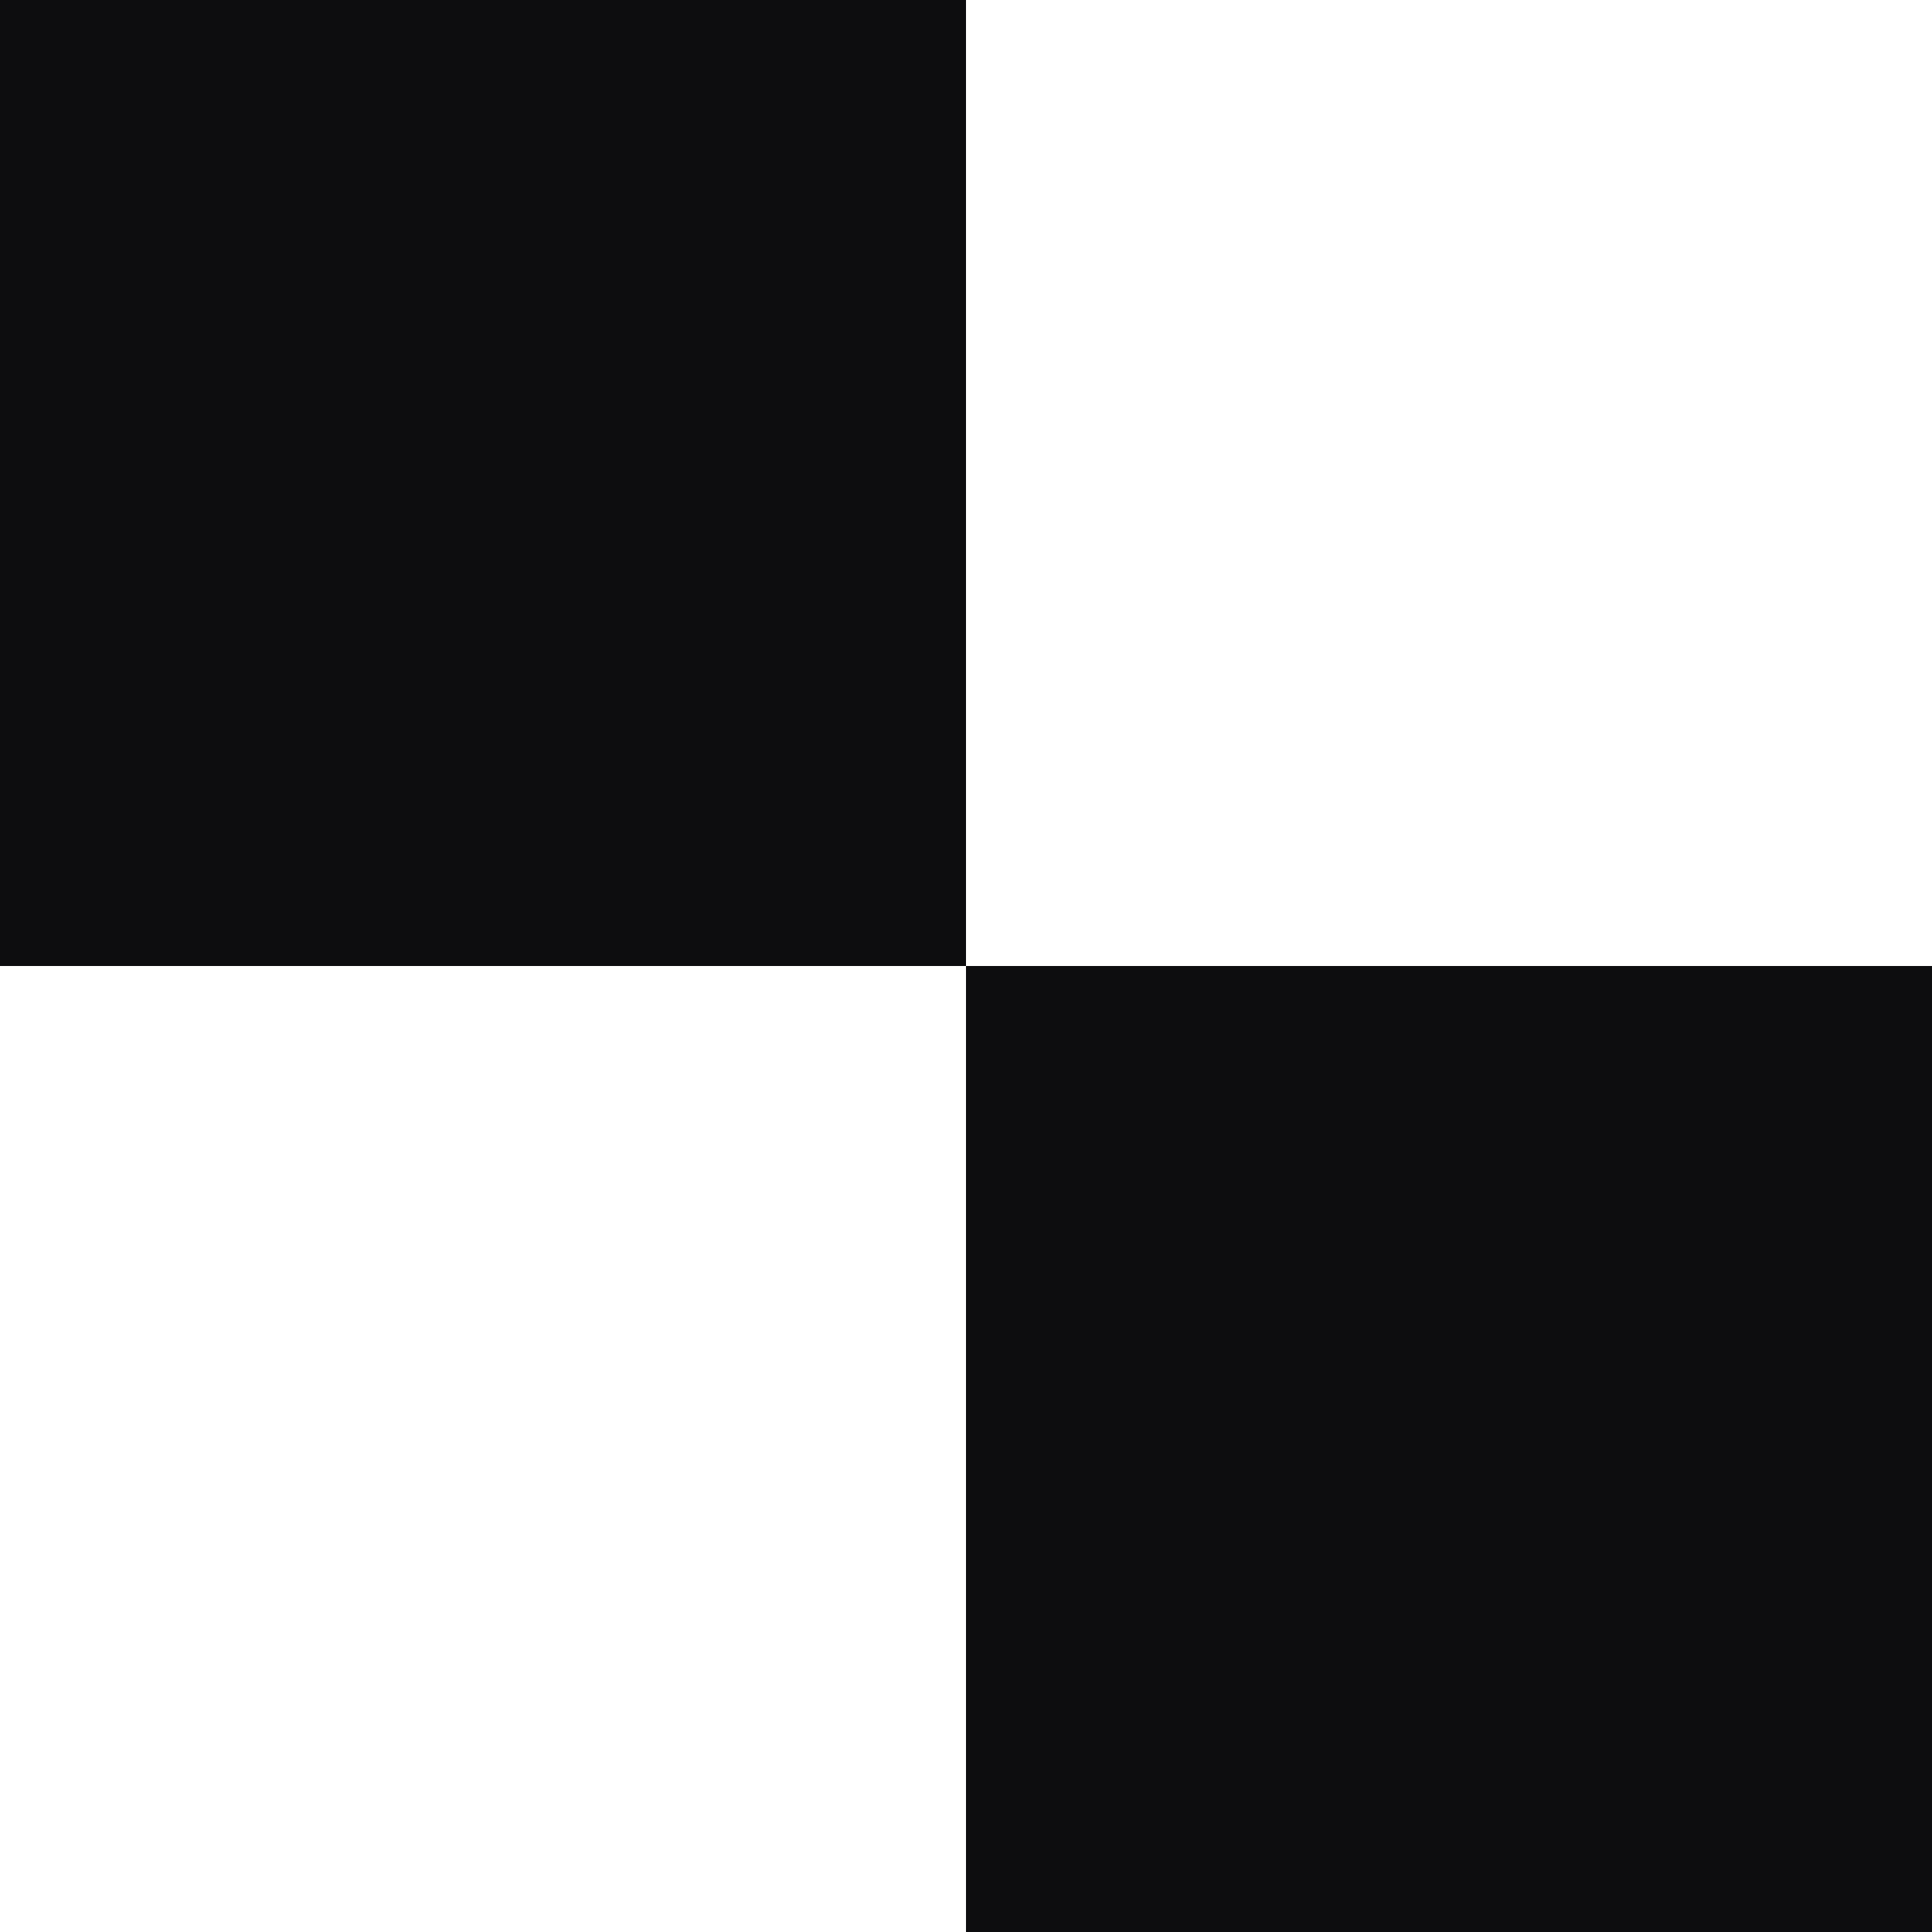
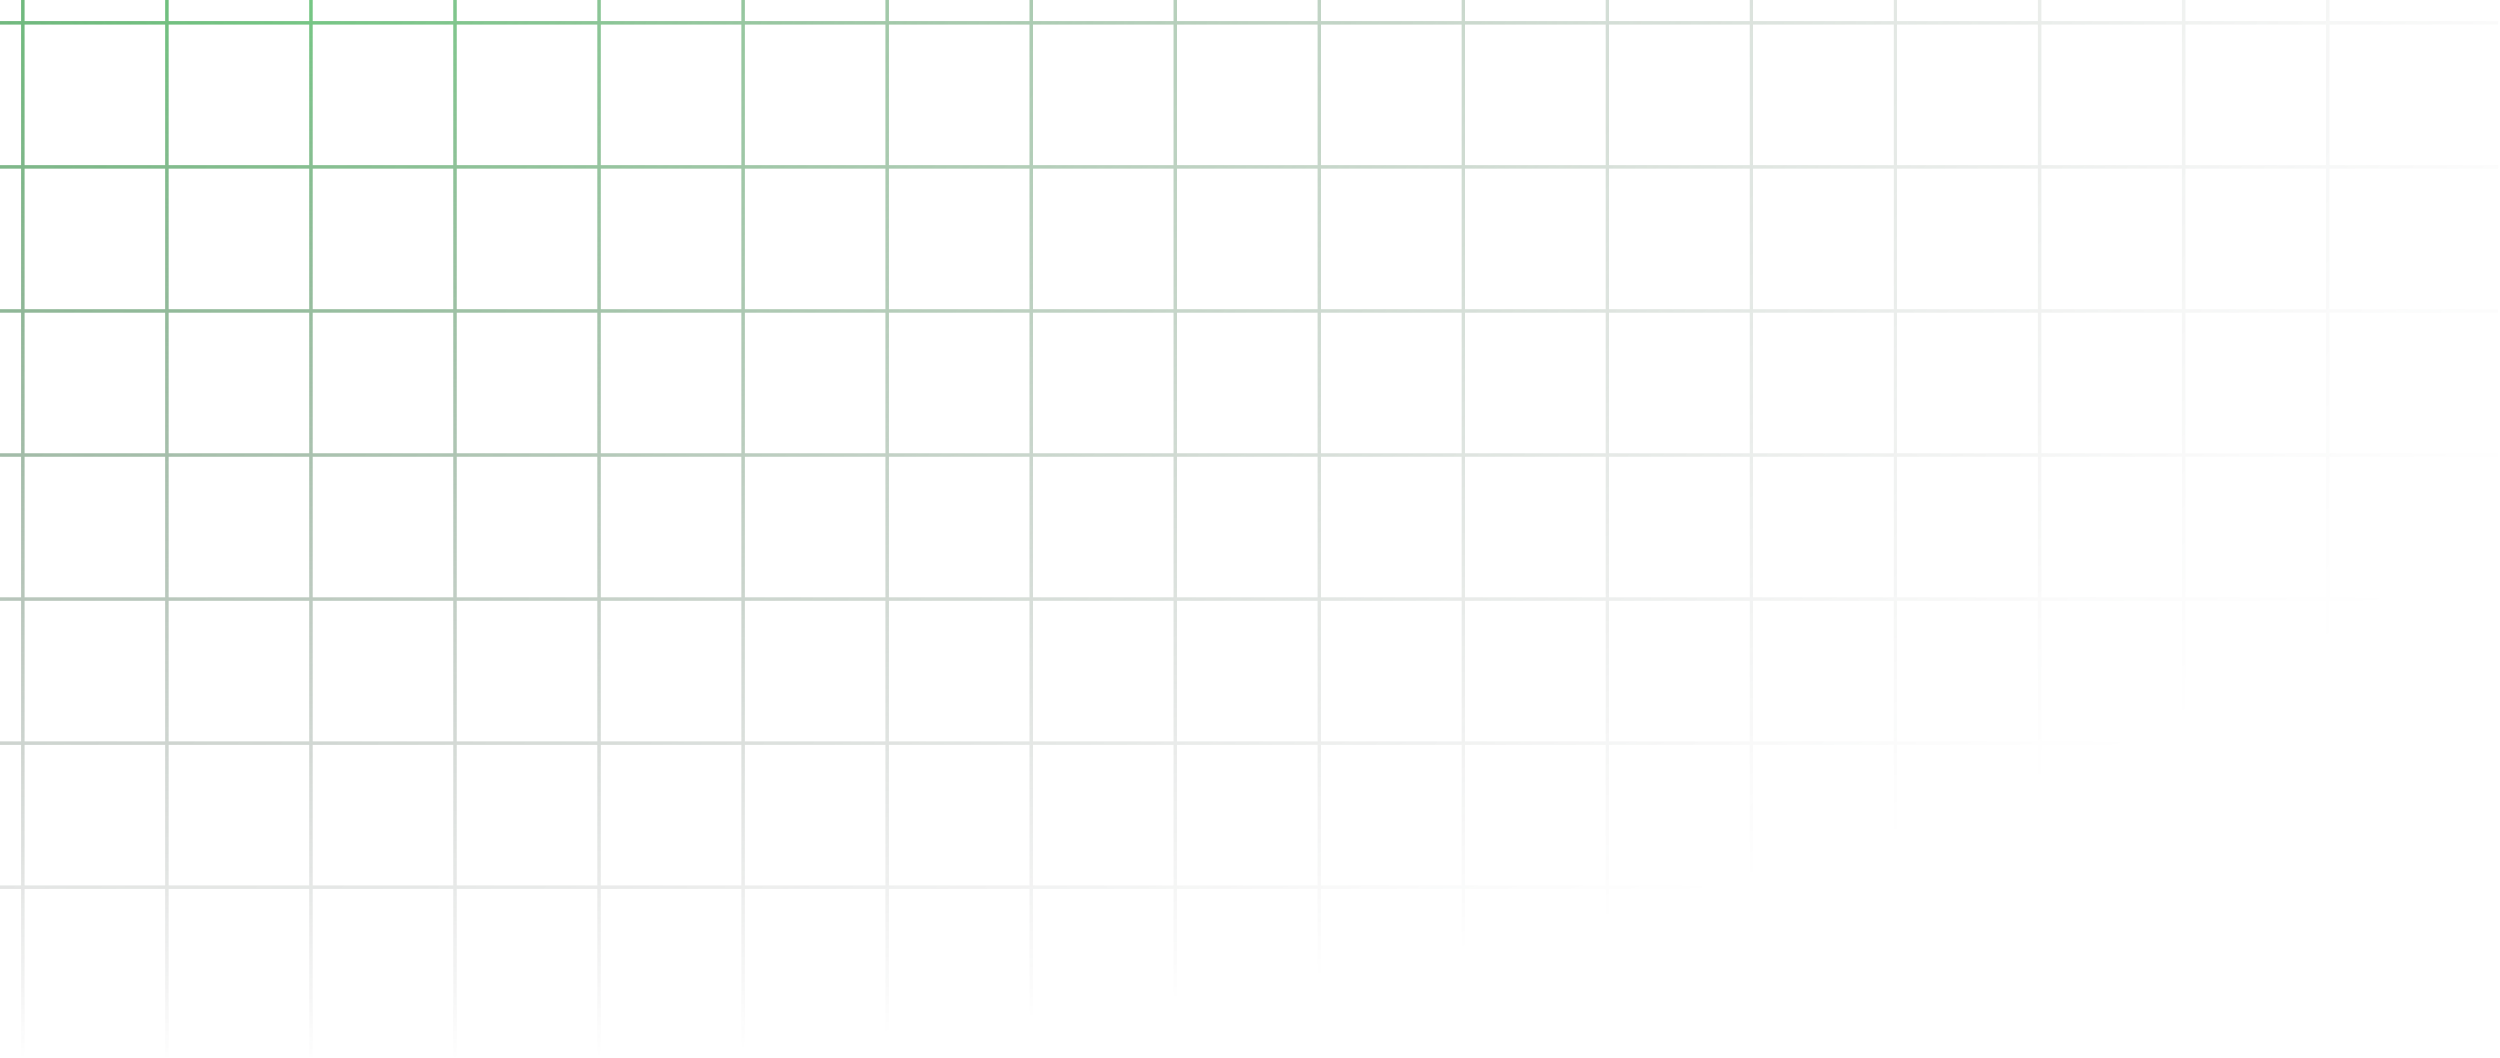
- <svg xmlns="http://www.w3.org/2000/svg" width="20" height="20" viewBox="0 0 20 20" fill="none">
-   <rect width="10" height="10" fill="#0D0D0F" />
-   <rect x="10" y="10" width="10" height="10" fill="#0D0D0F" />
+ <svg xmlns="http://www.w3.org/2000/svg" width="929" height="393" viewBox="0 0 929 393" fill="none">
+   <mask id="mask0_775_204" style="mask-type:alpha" maskUnits="userSpaceOnUse" x="0" y="0" width="929" height="393">
+     <mask id="mask1_775_204" style="mask-type:alpha" maskUnits="userSpaceOnUse" x="0" y="0" width="929" height="393">
+       <rect width="1.306" height="393" transform="matrix(-1 8.74228e-08 8.74228e-08 1 9.13867 0)" fill="url(#paint0_linear_775_204)" />
+       <rect width="1.306" height="393" transform="matrix(-1 8.74228e-08 8.74228e-08 1 437.392 0)" fill="url(#paint1_linear_775_204)" />
+       <rect width="1.306" height="393" transform="matrix(-1 8.74228e-08 8.74228e-08 1 223.266 0)" fill="url(#paint2_linear_775_204)" />
+       <rect width="1.306" height="393" transform="matrix(-1 8.74228e-08 8.74228e-08 1 651.519 0)" fill="url(#paint3_linear_775_204)" />
+       <rect width="1.306" height="928.316" transform="matrix(1.31134e-07 1 1 -1.31134e-07 0 275.492)" fill="url(#paint4_linear_775_204)" />
+       <rect width="1.306" height="928.316" transform="matrix(1.31134e-07 1 1 -1.31134e-07 0 7.8335)" fill="url(#paint5_linear_775_204)" />
+       <rect width="1.306" height="393" transform="matrix(-1 8.74228e-08 8.74228e-08 1 116.203 0)" fill="url(#paint6_linear_775_204)" />
+       <rect width="1.306" height="393" transform="matrix(-1 8.74228e-08 8.74228e-08 1 544.456 0)" fill="url(#paint7_linear_775_204)" />
+       <rect width="1.306" height="393" transform="matrix(-1 8.74228e-08 8.74228e-08 1 330.329 0)" fill="url(#paint8_linear_775_204)" />
+       <rect width="1.306" height="393" transform="matrix(-1 8.74228e-08 8.74228e-08 1 758.581 0)" fill="url(#paint9_linear_775_204)" />
+       <rect width="1.306" height="928.316" transform="matrix(1.31134e-07 1 1 -1.31134e-07 0 168.429)" fill="url(#paint10_linear_775_204)" />
+       <rect width="1.306" height="393" transform="matrix(-1 8.74228e-08 8.74228e-08 1 62.6709 0)" fill="url(#paint11_linear_775_204)" />
+       <rect width="1.306" height="393" transform="matrix(-1 8.74228e-08 8.74228e-08 1 490.924 0)" fill="url(#paint12_linear_775_204)" />
+       <rect width="1.306" height="393" transform="matrix(-1 8.74228e-08 8.74228e-08 1 276.797 0)" fill="url(#paint13_linear_775_204)" />
+       <rect width="1.306" height="393" transform="matrix(-1 8.74228e-08 8.74228e-08 1 705.051 0)" fill="url(#paint14_linear_775_204)" />
+       <rect width="1.306" height="928.316" transform="matrix(1.31134e-07 1 1 -1.31134e-07 0 221.96)" fill="url(#paint15_linear_775_204)" />
+       <rect width="1.306" height="393" transform="matrix(-1 8.74228e-08 8.74228e-08 1 169.734 0)" fill="url(#paint16_linear_775_204)" />
+       <rect width="1.306" height="393" transform="matrix(-1 8.74228e-08 8.74228e-08 1 597.986 0)" fill="url(#paint17_linear_775_204)" />
+       <rect width="1.306" height="928.316" transform="matrix(1.31134e-07 1 1 -1.31134e-07 0 329.023)" fill="url(#paint18_linear_775_204)" />
+       <rect width="1.306" height="393" transform="matrix(-1 8.74228e-08 8.74228e-08 1 865.645 0)" fill="url(#paint19_linear_775_204)" />
+       <rect width="1.306" height="928.316" transform="matrix(1.31134e-07 1 1 -1.31134e-07 0 61.3657)" fill="url(#paint20_linear_775_204)" />
+       <rect width="1.306" height="393" transform="matrix(-1 8.74228e-08 8.74228e-08 1 383.859 0)" fill="url(#paint21_linear_775_204)" />
+       <rect width="1.306" height="393" transform="matrix(-1 8.74228e-08 8.74228e-08 1 812.112 0)" fill="url(#paint22_linear_775_204)" />
+       <rect width="1.306" height="928.316" transform="matrix(1.31134e-07 1 1 -1.31134e-07 0 114.897)" fill="url(#paint23_linear_775_204)" />
+     </mask>
+     <g mask="url(#mask1_775_204)">
+       <rect width="960.957" height="412.585" transform="matrix(1 -1.74846e-07 -1.74846e-07 -1 -15.668 402.14)" fill="url(#paint24_radial_775_204)" />
+     </g>
+   </mask>
+   <g mask="url(#mask0_775_204)">
+     <rect width="959.651" height="402.14" transform="matrix(1 -1.74846e-07 -1.74846e-07 -1 -11.75 396.917)" fill="url(#paint25_radial_775_204)" />
+   </g>
+   <defs>
+     <linearGradient id="paint0_linear_775_204" x1="0.849" y1="534.01" x2="-0.07" y2="534.01" gradientUnits="userSpaceOnUse">
+       <stop />
+       <stop offset="0.984" stop-color="white" />
+       <stop offset="0.984" stop-opacity="0" />
+     </linearGradient>
+     <linearGradient id="paint1_linear_775_204" x1="0.849" y1="534.01" x2="-0.07" y2="534.01" gradientUnits="userSpaceOnUse">
+       <stop />
+       <stop offset="0.984" stop-color="white" />
+       <stop offset="0.984" stop-opacity="0" />
+     </linearGradient>
+     <linearGradient id="paint2_linear_775_204" x1="0.849" y1="534.01" x2="-0.07" y2="534.01" gradientUnits="userSpaceOnUse">
+       <stop />
+       <stop offset="0.984" stop-color="white" />
+       <stop offset="0.984" stop-opacity="0" />
+     </linearGradient>
+     <linearGradient id="paint3_linear_775_204" x1="0.849" y1="534.01" x2="-0.07" y2="534.01" gradientUnits="userSpaceOnUse">
+       <stop />
+       <stop offset="0.984" stop-color="white" />
+       <stop offset="0.984" stop-opacity="0" />
+     </linearGradient>
+     <linearGradient id="paint4_linear_775_204" x1="0.849" y1="1261.4" x2="-0.07" y2="1261.4" gradientUnits="userSpaceOnUse">
+       <stop />
+       <stop offset="0.984" stop-color="white" />
+       <stop offset="0.984" stop-opacity="0" />
+     </linearGradient>
+     <linearGradient id="paint5_linear_775_204" x1="0.849" y1="1261.4" x2="-0.07" y2="1261.4" gradientUnits="userSpaceOnUse">
+       <stop />
+       <stop offset="0.984" stop-color="white" />
+       <stop offset="0.984" stop-opacity="0" />
+     </linearGradient>
+     <linearGradient id="paint6_linear_775_204" x1="0.849" y1="534.01" x2="-0.07" y2="534.01" gradientUnits="userSpaceOnUse">
+       <stop />
+       <stop offset="0.984" stop-color="white" />
+       <stop offset="0.984" stop-opacity="0" />
+     </linearGradient>
+     <linearGradient id="paint7_linear_775_204" x1="0.849" y1="534.01" x2="-0.07" y2="534.01" gradientUnits="userSpaceOnUse">
+       <stop />
+       <stop offset="0.984" stop-color="white" />
+       <stop offset="0.984" stop-opacity="0" />
+     </linearGradient>
+     <linearGradient id="paint8_linear_775_204" x1="0.849" y1="534.01" x2="-0.07" y2="534.01" gradientUnits="userSpaceOnUse">
+       <stop />
+       <stop offset="0.984" stop-color="white" />
+       <stop offset="0.984" stop-opacity="0" />
+     </linearGradient>
+     <linearGradient id="paint9_linear_775_204" x1="0.849" y1="534.01" x2="-0.07" y2="534.01" gradientUnits="userSpaceOnUse">
+       <stop />
+       <stop offset="0.984" stop-color="white" />
+       <stop offset="0.984" stop-opacity="0" />
+     </linearGradient>
+     <linearGradient id="paint10_linear_775_204" x1="0.849" y1="1261.4" x2="-0.07" y2="1261.4" gradientUnits="userSpaceOnUse">
+       <stop />
+       <stop offset="0.984" stop-color="white" />
+       <stop offset="0.984" stop-opacity="0" />
+     </linearGradient>
+     <linearGradient id="paint11_linear_775_204" x1="0.849" y1="534.01" x2="-0.07" y2="534.01" gradientUnits="userSpaceOnUse">
+       <stop />
+       <stop offset="0.984" stop-color="white" />
+       <stop offset="0.984" stop-opacity="0" />
+     </linearGradient>
+     <linearGradient id="paint12_linear_775_204" x1="0.849" y1="534.01" x2="-0.07" y2="534.01" gradientUnits="userSpaceOnUse">
+       <stop />
+       <stop offset="0.984" stop-color="white" />
+       <stop offset="0.984" stop-opacity="0" />
+     </linearGradient>
+     <linearGradient id="paint13_linear_775_204" x1="0.849" y1="534.01" x2="-0.07" y2="534.01" gradientUnits="userSpaceOnUse">
+       <stop />
+       <stop offset="0.984" stop-color="white" />
+       <stop offset="0.984" stop-opacity="0" />
+     </linearGradient>
+     <linearGradient id="paint14_linear_775_204" x1="0.849" y1="534.01" x2="-0.07" y2="534.01" gradientUnits="userSpaceOnUse">
+       <stop />
+       <stop offset="0.984" stop-color="white" />
+       <stop offset="0.984" stop-opacity="0" />
+     </linearGradient>
+     <linearGradient id="paint15_linear_775_204" x1="0.849" y1="1261.4" x2="-0.07" y2="1261.4" gradientUnits="userSpaceOnUse">
+       <stop />
+       <stop offset="0.984" stop-color="white" />
+       <stop offset="0.984" stop-opacity="0" />
+     </linearGradient>
+     <linearGradient id="paint16_linear_775_204" x1="0.849" y1="534.01" x2="-0.07" y2="534.01" gradientUnits="userSpaceOnUse">
+       <stop />
+       <stop offset="0.984" stop-color="white" />
+       <stop offset="0.984" stop-opacity="0" />
+     </linearGradient>
+     <linearGradient id="paint17_linear_775_204" x1="0.849" y1="534.01" x2="-0.07" y2="534.01" gradientUnits="userSpaceOnUse">
+       <stop />
+       <stop offset="0.984" stop-color="white" />
+       <stop offset="0.984" stop-opacity="0" />
+     </linearGradient>
+     <linearGradient id="paint18_linear_775_204" x1="0.849" y1="1261.4" x2="-0.07" y2="1261.4" gradientUnits="userSpaceOnUse">
+       <stop />
+       <stop offset="0.984" stop-color="white" />
+       <stop offset="0.984" stop-opacity="0" />
+     </linearGradient>
+     <linearGradient id="paint19_linear_775_204" x1="0.849" y1="534.01" x2="-0.07" y2="534.01" gradientUnits="userSpaceOnUse">
+       <stop />
+       <stop offset="0.984" stop-color="white" />
+       <stop offset="0.984" stop-opacity="0" />
+     </linearGradient>
+     <linearGradient id="paint20_linear_775_204" x1="0.849" y1="1261.4" x2="-0.07" y2="1261.4" gradientUnits="userSpaceOnUse">
+       <stop />
+       <stop offset="0.984" stop-color="white" />
+       <stop offset="0.984" stop-opacity="0" />
+     </linearGradient>
+     <linearGradient id="paint21_linear_775_204" x1="0.849" y1="534.01" x2="-0.07" y2="534.01" gradientUnits="userSpaceOnUse">
+       <stop />
+       <stop offset="0.984" stop-color="white" />
+       <stop offset="0.984" stop-opacity="0" />
+     </linearGradient>
+     <linearGradient id="paint22_linear_775_204" x1="0.849" y1="534.01" x2="-0.07" y2="534.01" gradientUnits="userSpaceOnUse">
+       <stop />
+       <stop offset="0.984" stop-color="white" />
+       <stop offset="0.984" stop-opacity="0" />
+     </linearGradient>
+     <linearGradient id="paint23_linear_775_204" x1="0.849" y1="1261.4" x2="-0.07" y2="1261.4" gradientUnits="userSpaceOnUse">
+       <stop />
+       <stop offset="0.984" stop-color="white" />
+       <stop offset="0.984" stop-opacity="0" />
+     </linearGradient>
+     <radialGradient id="paint24_radial_775_204" cx="0" cy="0" r="1" gradientUnits="userSpaceOnUse" gradientTransform="translate(47.6562 476.562) rotate(-30.5323) scale(966.34 2250.72)">
+       <stop stop-color="#63C174" />
+       <stop offset="1" stop-color="#141417" stop-opacity="0" />
+     </radialGradient>
+     <radialGradient id="paint25_radial_775_204" cx="0" cy="0" r="1" gradientUnits="userSpaceOnUse" gradientTransform="translate(128.606 402.14) rotate(-90) scale(402.14 959.651)">
+       <stop stop-color="#63C174" />
+       <stop offset="1" stop-color="#141417" stop-opacity="0" />
+     </radialGradient>
+   </defs>
</svg>
